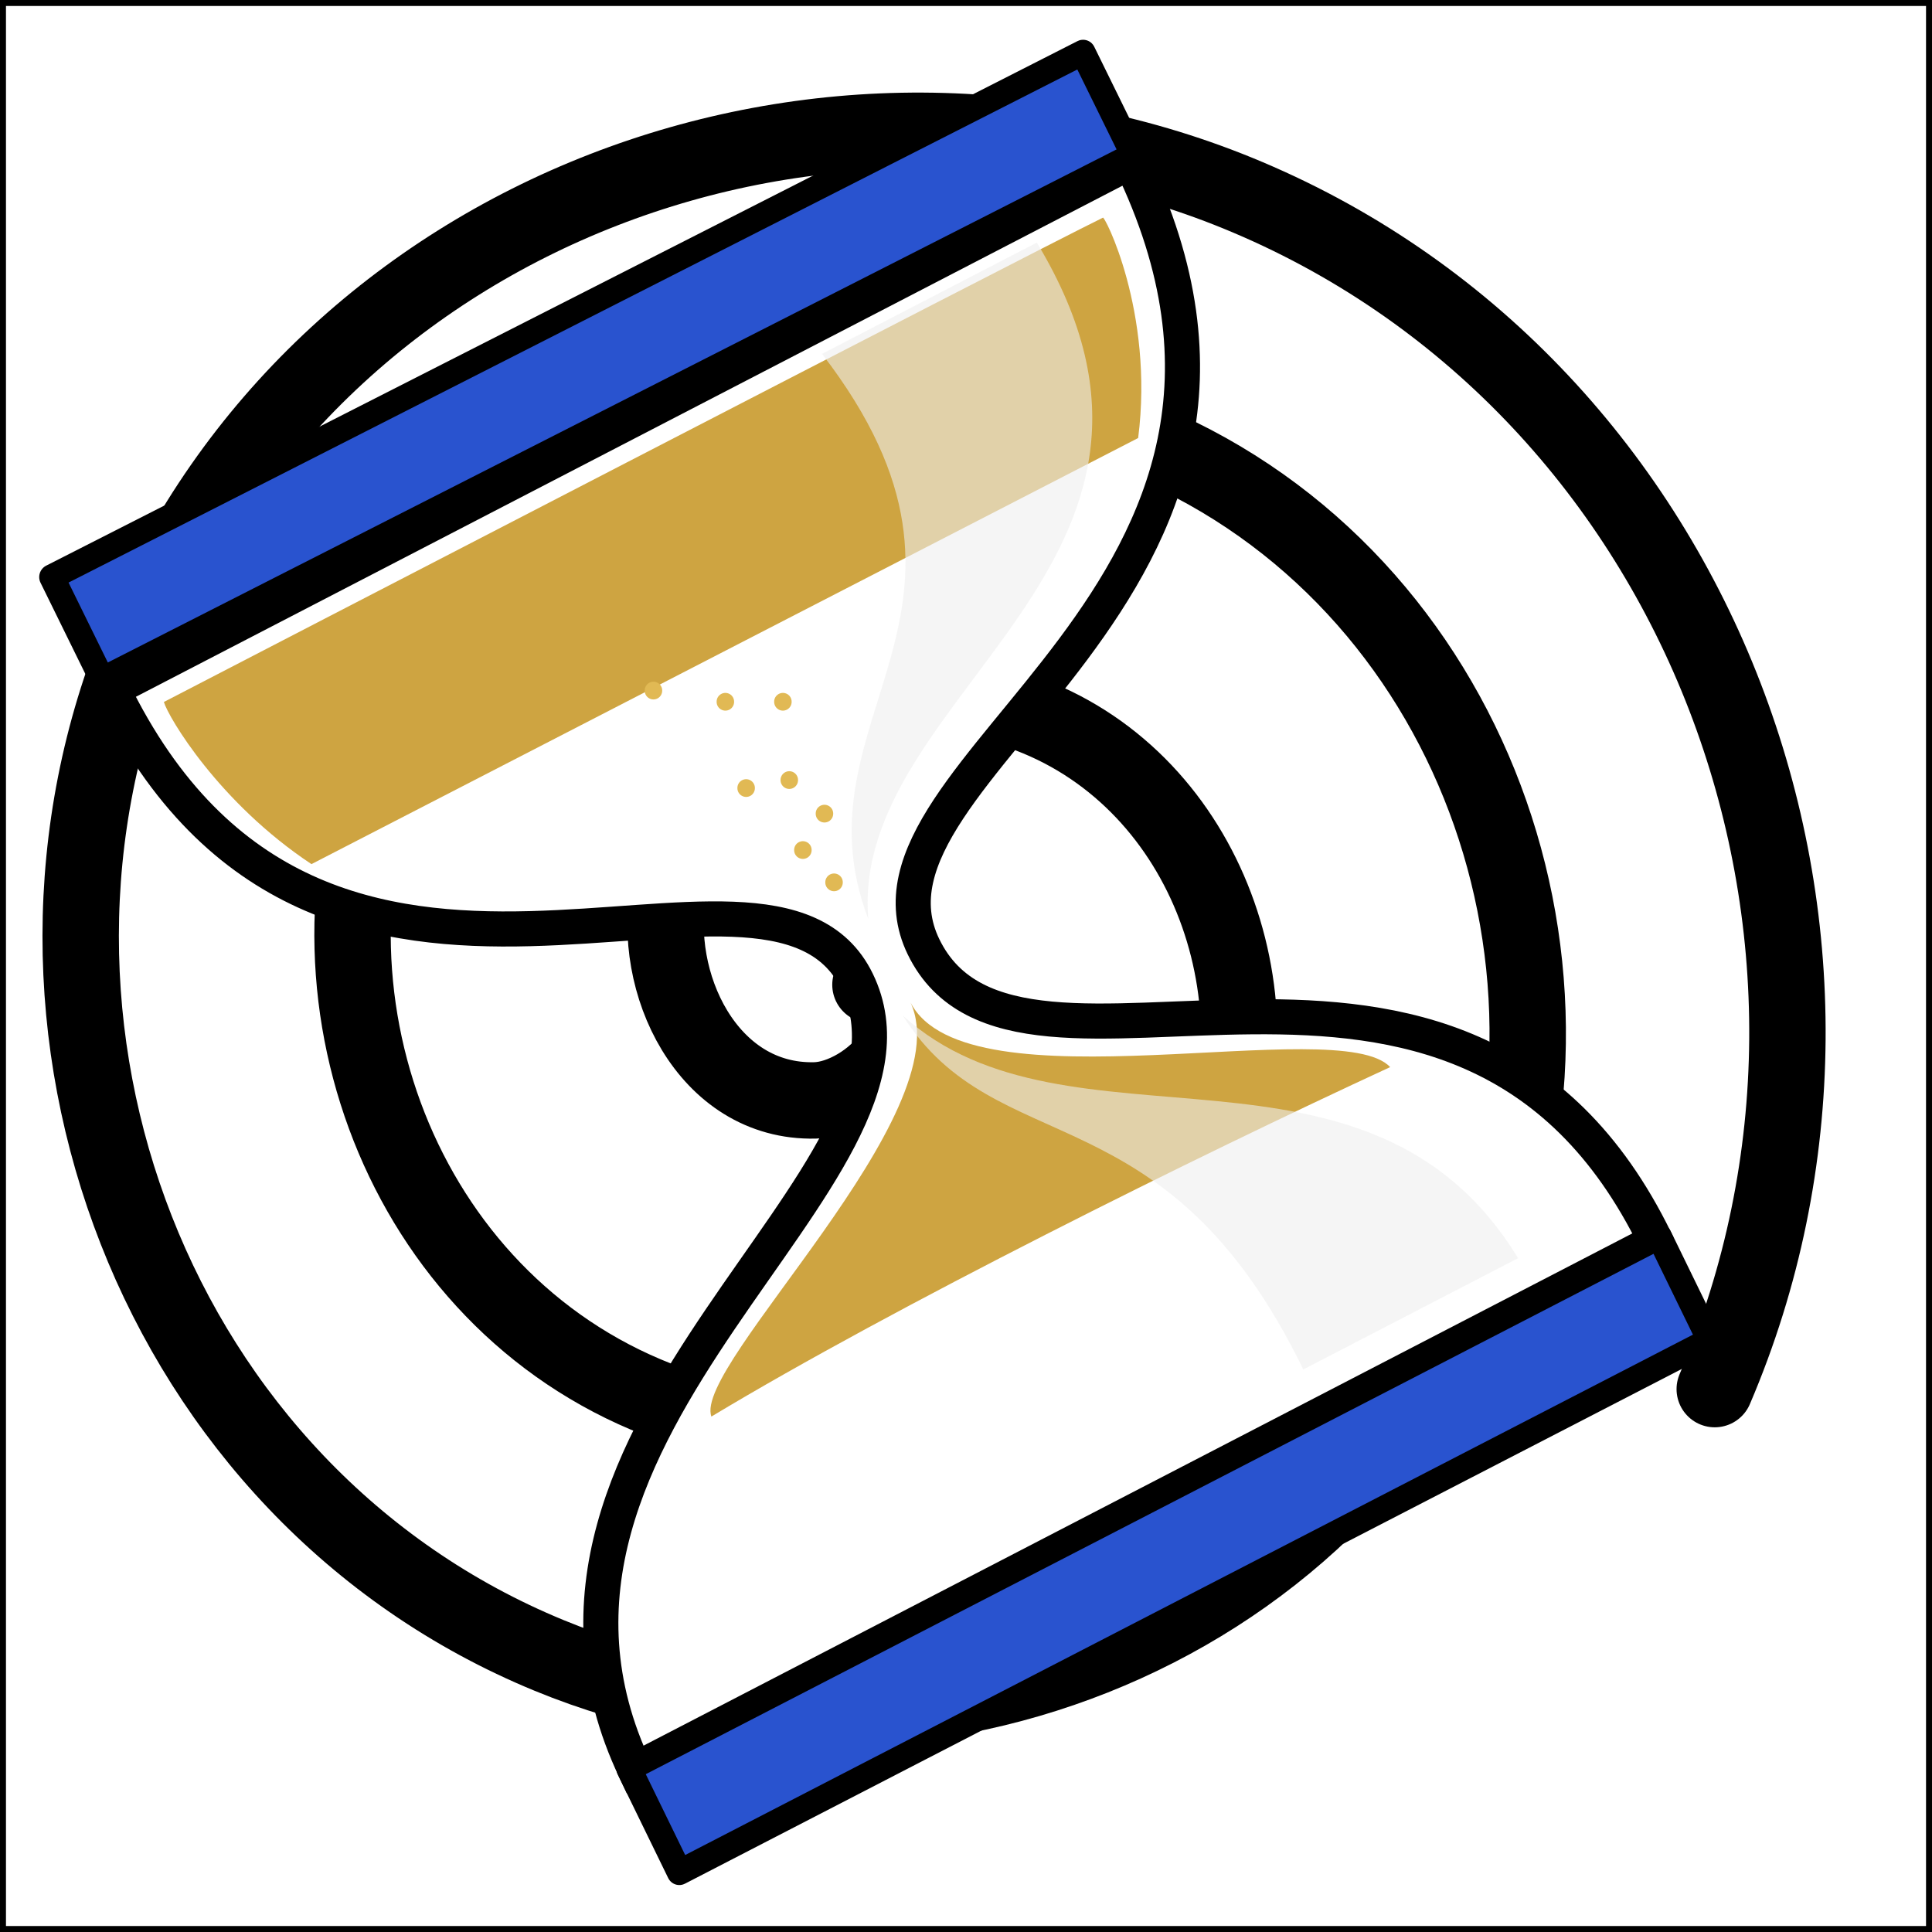
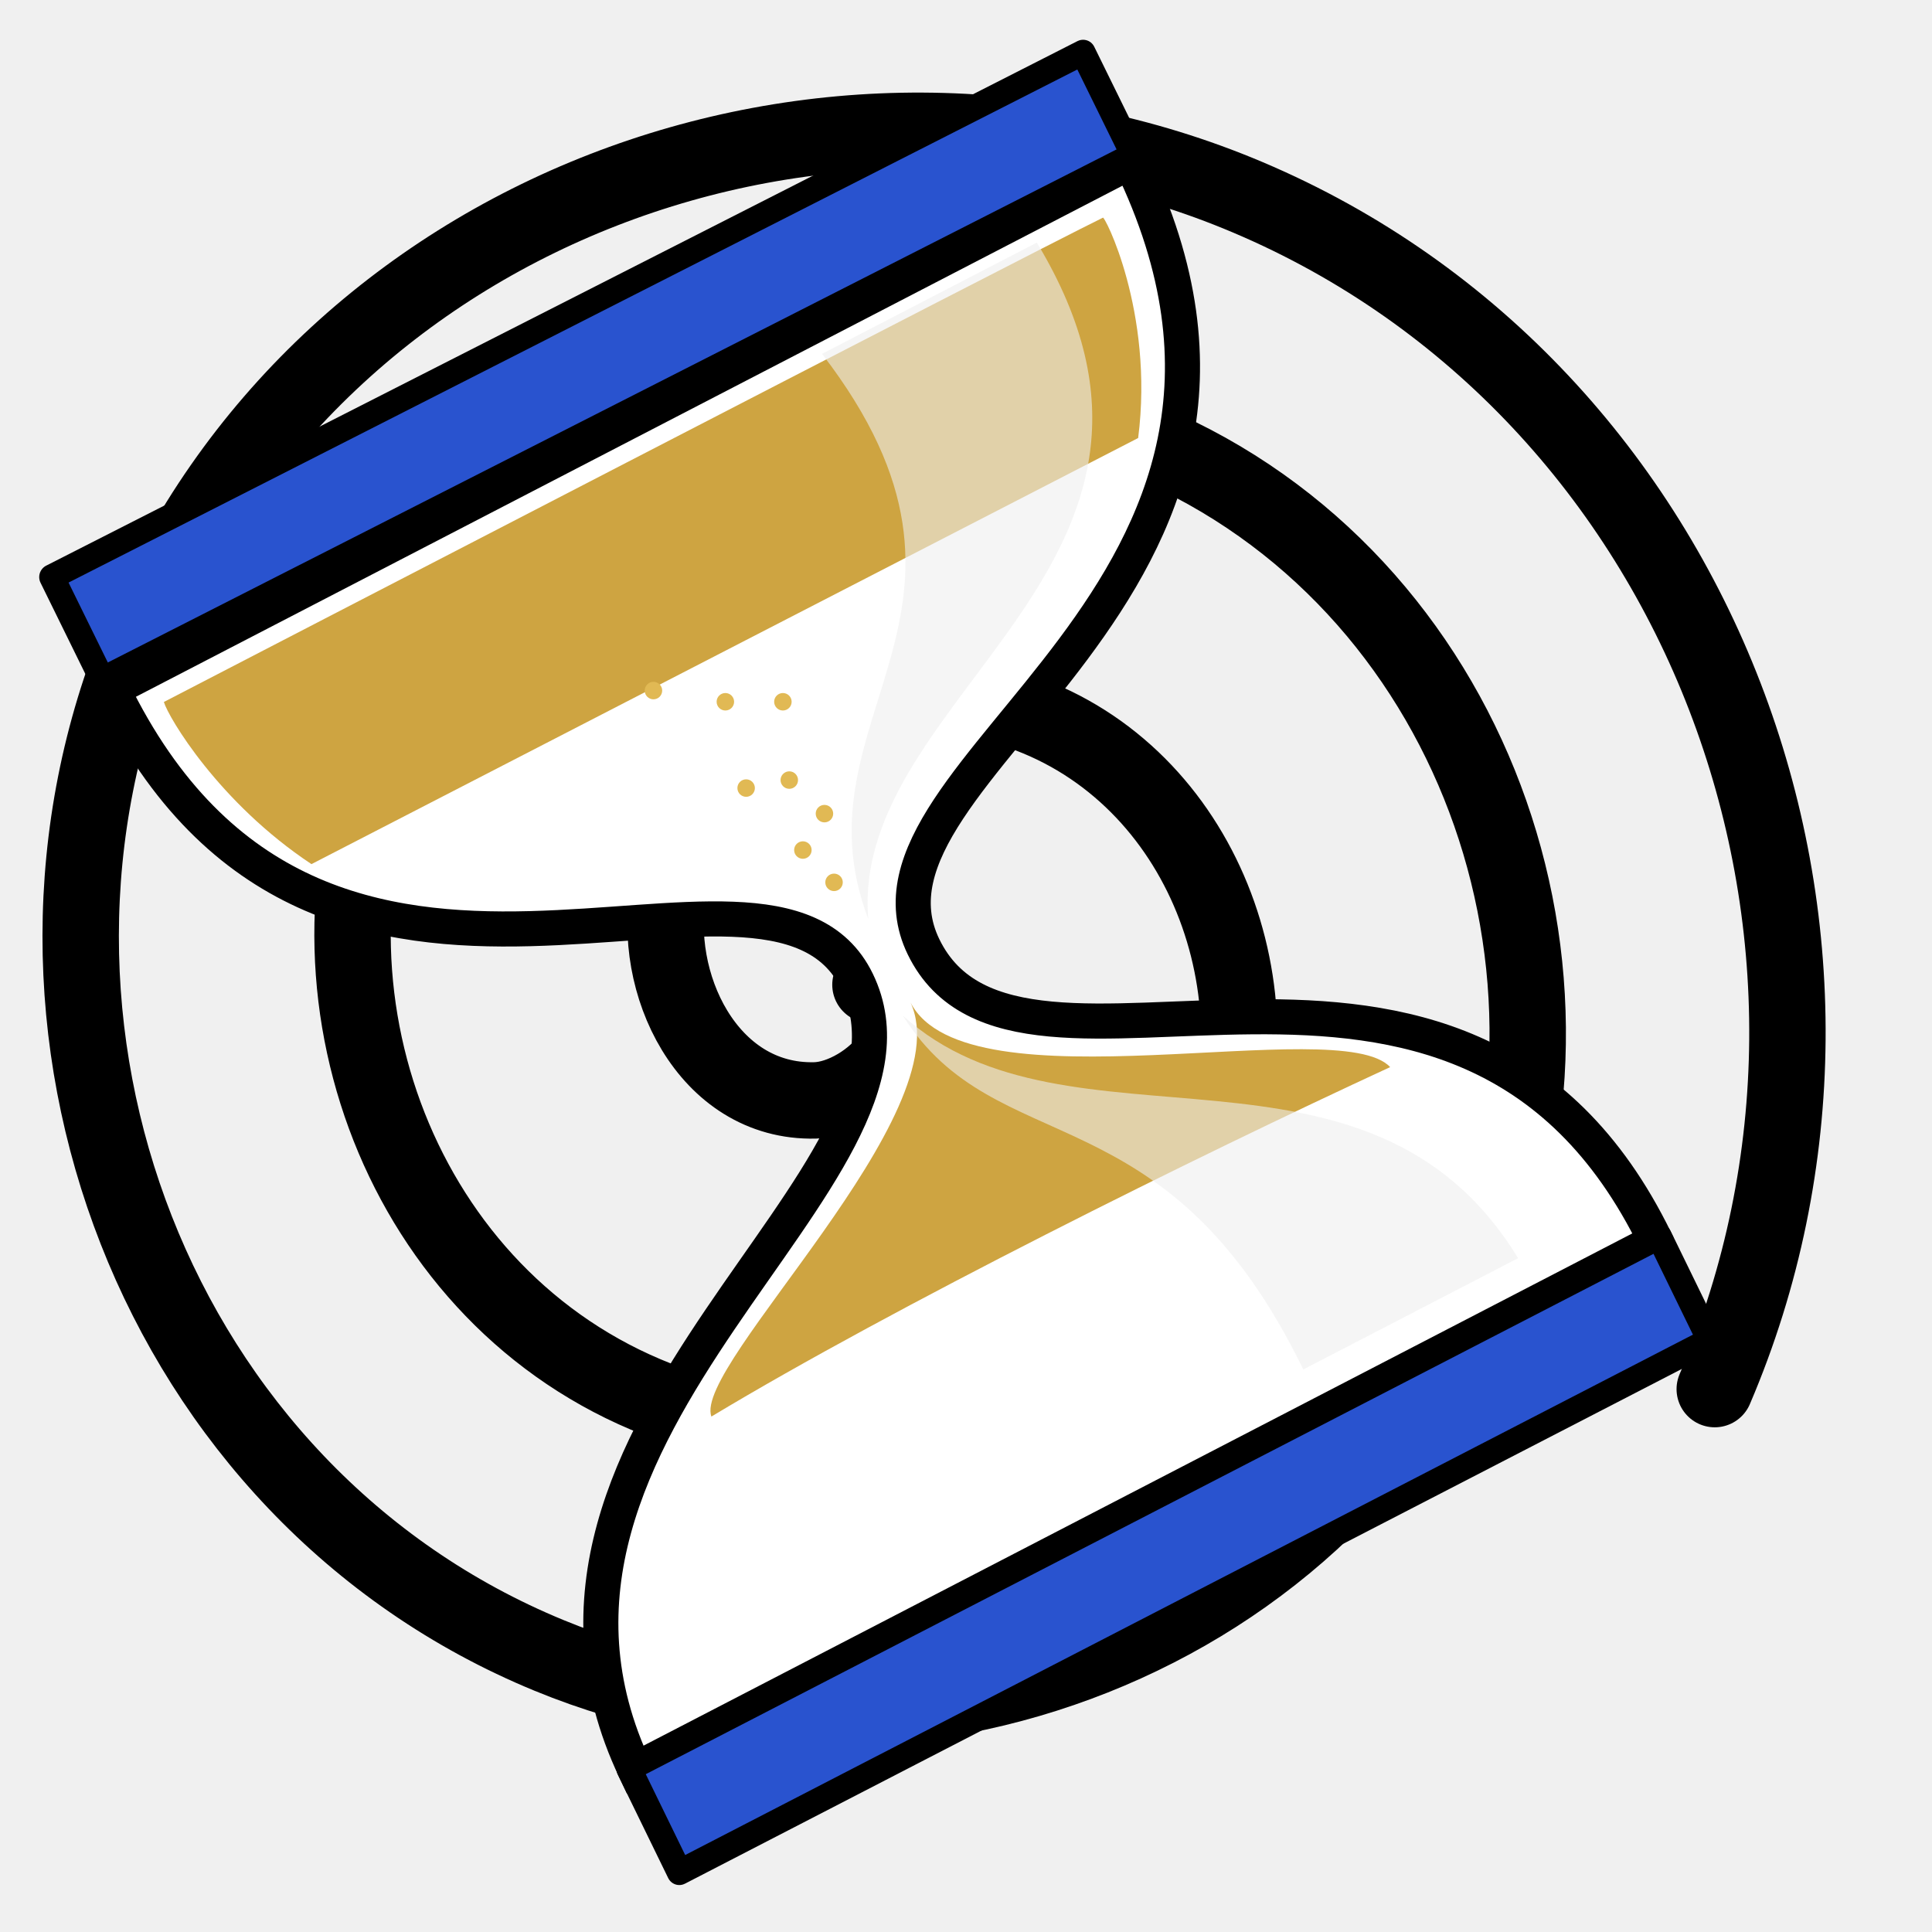
<svg xmlns="http://www.w3.org/2000/svg" xmlns:xlink="http://www.w3.org/1999/xlink" width="275" height="275" id="svg3915" version="1.1">
  <defs id="defs3917">
    <marker orient="auto" refY="0" refX="0" id="Arrow1Sstart" style="overflow:visible">
      <path id="path4226" d="M 0,0 5,-5 -12.5,0 5,5 0,0 z" style="fill-rule:evenodd;stroke:#000000;stroke-width:1pt;marker-start:none" transform="matrix(0.2,0,0,0.2,1.2,0)" />
    </marker>
    <marker orient="auto" refY="0" refX="0" id="Arrow1Lstart" style="overflow:visible">
      <path id="path4214" d="M 0,0 5,-5 -12.5,0 5,5 0,0 z" style="fill-rule:evenodd;stroke:#000000;stroke-width:1pt;marker-start:none" transform="matrix(0.8,0,0,0.8,10,0)" />
    </marker>
    <linearGradient id="linearGradient5994">
      <stop style="stop-color:#d6dad6;stop-opacity:1;" offset="0" id="stop5996" />
      <stop style="stop-color:#ffffff;stop-opacity:1;" offset="1" id="stop5998" />
    </linearGradient>
    <marker orient="auto" refY="0" refX="0" id="Arrow2Lend" style="overflow:visible">
      <path id="path4992" style="font-size:12px;fill-rule:evenodd;stroke-width:0.625;stroke-linejoin:round" d="M 8.719,4.034 -2.207,0.016 8.719,-4.002 c -1.745,2.372 -1.735,5.617 -6e-7,8.035 z" transform="matrix(-1.1,0,0,-1.1,-1.1,0)" />
    </marker>
    <marker orient="auto" refY="0" refX="0" id="Arrow1Lend" style="overflow:visible">
      <path id="path4974" d="M 0,0 5,-5 -12.5,0 5,5 0,0 z" style="fill-rule:evenodd;stroke:#000000;stroke-width:1pt;marker-start:none" transform="matrix(-0.8,0,0,-0.8,-10,0)" />
    </marker>
    <clipPath clipPathUnits="userSpaceOnUse" id="clipPath3001">
      <path d="M 0,0 0,783 585,783 585,0 0,0 z" id="path3003" />
    </clipPath>
    <clipPath clipPathUnits="userSpaceOnUse" id="clipPath3011">
      <path d="M 0,0 639,0 639,783 0,783 0,0 z" id="path3013" />
    </clipPath>
    <clipPath clipPathUnits="userSpaceOnUse" id="clipPath3021">
      <path d="m 27,0 0,783 612,0 L 639,0 27,0 z" id="path3023" />
    </clipPath>
    <clipPath clipPathUnits="userSpaceOnUse" id="clipPath3031">
      <path d="M 0,0 720,0 720,891 0,891 0,0 z" id="path3033" />
    </clipPath>
    <clipPath clipPathUnits="userSpaceOnUse" id="clipPath3043">
      <path d="m 45,846 630,0 0,-801 -630,0 0,801 z" id="path3045" />
    </clipPath>
    <clipPath clipPathUnits="userSpaceOnUse" id="clipPath3051">
      <path d="m 0,891.015 720,0 0,-891 -720,0 0,891 z" id="path3053" />
    </clipPath>
    <clipPath clipPathUnits="userSpaceOnUse" id="clipPath3061">
      <path d="m 60,446 549,0 0,-52 -549,0 0,52 z" clip-rule="evenodd" id="path3063" />
    </clipPath>
    <clipPath clipPathUnits="userSpaceOnUse" id="clipPath3073">
      <path d="m 583.002,411.929 -495.715,0 0,20.783 495.715,0 c 5.547,0 10.045,-4.653 10.045,-10.392 0,-5.739 -4.498,-10.391 -10.045,-10.391" clip-rule="evenodd" id="path3075" />
    </clipPath>
    <clipPath clipPathUnits="userSpaceOnUse" id="clipPath3085">
      <path d="m 583,411.929 -495.714,0 0,20.783 495.714,0 c 5.549,0 10.047,-4.653 10.047,-10.392 0,-5.739 -4.498,-10.391 -10.047,-10.391" clip-rule="evenodd" id="path3087" />
    </clipPath>
    <clipPath clipPathUnits="userSpaceOnUse" id="clipPath3093">
      <path d="m 583.002,411.929 -495.715,0 0,20.783 495.715,0 c 5.547,0 10.045,-4.653 10.045,-10.392 0,-5.739 -4.498,-10.391 -10.045,-10.391" clip-rule="evenodd" id="path3095" />
    </clipPath>
    <clipPath clipPathUnits="userSpaceOnUse" id="clipPath3113">
      <path d="m 45,846 630,0 0,-801 -630,0 0,801 z" id="path3115" />
    </clipPath>
    <clipPath clipPathUnits="userSpaceOnUse" id="clipPath3121">
      <path d="m 0,891.015 720,0 0,-891 -720,0 0,891 z" id="path3123" />
    </clipPath>
    <clipPath clipPathUnits="userSpaceOnUse" id="clipPath3131">
      <path d="m 58.62,815.78 550,0 0,-51.28 -550,0 0,51.28 z" clip-rule="evenodd" id="path3133" />
    </clipPath>
    <clipPath clipPathUnits="userSpaceOnUse" id="clipPath3143">
      <path d="m 582.612,782.41 -495.466,0 0,20.618 495.466,0 c 5.675,0 10.276,-4.615 10.276,-10.309 0,-5.694 -4.601,-10.309 -10.276,-10.309" clip-rule="evenodd" id="path3145" />
    </clipPath>
    <clipPath clipPathUnits="userSpaceOnUse" id="clipPath3155">
      <path d="m 582.775,782.41 -495.62,0 0,20.618 495.62,0 c 5.674,0 10.274,-4.615 10.274,-10.309 0,-5.694 -4.6,-10.309 -10.274,-10.309" clip-rule="evenodd" id="path3157" />
    </clipPath>
    <clipPath clipPathUnits="userSpaceOnUse" id="clipPath3163">
      <path d="m 582.612,782.41 -495.466,0 0,20.618 495.466,0 c 5.675,0 10.276,-4.615 10.276,-10.309 0,-5.694 -4.601,-10.309 -10.276,-10.309" clip-rule="evenodd" id="path3165" />
    </clipPath>
    <clipPath clipPathUnits="userSpaceOnUse" id="clipPath3259">
      <path d="m 45,846 630,0 0,-801 -630,0 0,801 z" id="path3261" />
    </clipPath>
    <clipPath clipPathUnits="userSpaceOnUse" id="clipPath3267">
      <path d="m 0,891.015 720,0 0,-891 -720,0 0,891 z" id="path3269" />
    </clipPath>
    <clipPath clipPathUnits="userSpaceOnUse" id="clipPath3867">
      <path d="m 428.19,268.89 107,0 0,-108.5 -107,0 0,108.5 z" clip-rule="evenodd" id="path3869" />
    </clipPath>
    <clipPath clipPathUnits="userSpaceOnUse" id="clipPath3875">
      <path d="m 45,846 630,0 0,-801 -630,0 0,801 z" id="path3877" />
    </clipPath>
    <clipPath clipPathUnits="userSpaceOnUse" id="clipPath3883">
      <path d="m 0,891.015 720,0 0,-891 -720,0 0,891 z" id="path3885" />
    </clipPath>
    <clipPath clipPathUnits="userSpaceOnUse" id="clipPath4031">
      <path d="m 229.19,268.89 107,0 0,-108.5 -107,0 0,108.5 z" clip-rule="evenodd" id="path4033" />
    </clipPath>
    <clipPath clipPathUnits="userSpaceOnUse" id="clipPath4039">
      <path d="m 45,846 630,0 0,-801 -630,0 0,801 z" id="path4041" />
    </clipPath>
    <clipPath clipPathUnits="userSpaceOnUse" id="clipPath4047">
      <path d="m 0,891.015 720,0 0,-891 -720,0 0,891 z" id="path4049" />
    </clipPath>
    <clipPath clipPathUnits="userSpaceOnUse" id="clipPath4195">
      <path d="m 428.19,383.89 107,0 0,-108.5 -107,0 0,108.5 z" clip-rule="evenodd" id="path4197" />
    </clipPath>
    <clipPath clipPathUnits="userSpaceOnUse" id="clipPath4203">
      <path d="m 45,846 630,0 0,-801 -630,0 0,801 z" id="path4205" />
    </clipPath>
    <clipPath clipPathUnits="userSpaceOnUse" id="clipPath4211">
      <path d="m 0,891.015 720,0 0,-891 -720,0 0,891 z" id="path4213" />
    </clipPath>
    <clipPath clipPathUnits="userSpaceOnUse" id="clipPath4361">
      <path d="m 229.19,383.89 107,0 0,-108.5 -107,0 0,108.5 z" clip-rule="evenodd" id="path4363" />
    </clipPath>
    <clipPath clipPathUnits="userSpaceOnUse" id="clipPath4369">
      <path d="m 45,846 630,0 0,-801 -630,0 0,801 z" id="path4371" />
    </clipPath>
    <clipPath clipPathUnits="userSpaceOnUse" id="clipPath4377">
      <path d="m 0,891.015 720,0 0,-891 -720,0 0,891 z" id="path4379" />
    </clipPath>
    <clipPath clipPathUnits="userSpaceOnUse" id="clipPath4525">
      <path d="m 428.19,697.89 107,0 0,-108.5 -107,0 0,108.5 z" clip-rule="evenodd" id="path4527" />
    </clipPath>
    <clipPath clipPathUnits="userSpaceOnUse" id="clipPath4533">
      <path d="m 45,846 630,0 0,-801 -630,0 0,801 z" id="path4535" />
    </clipPath>
    <clipPath clipPathUnits="userSpaceOnUse" id="clipPath4541">
      <path d="m 0,891.015 720,0 0,-891 -720,0 0,891 z" id="path4543" />
    </clipPath>
    <clipPath clipPathUnits="userSpaceOnUse" id="clipPath4689">
      <path d="m 229.19,697.89 107,0 0,-108.5 -107,0 0,108.5 z" clip-rule="evenodd" id="path4691" />
    </clipPath>
    <clipPath clipPathUnits="userSpaceOnUse" id="clipPath4697">
      <path d="m 45,846 630,0 0,-801 -630,0 0,801 z" id="path4699" />
    </clipPath>
    <clipPath clipPathUnits="userSpaceOnUse" id="clipPath4705">
      <path d="m 0,891.015 720,0 0,-891 -720,0 0,891 z" id="path4707" />
    </clipPath>
    <clipPath clipPathUnits="userSpaceOnUse" id="clipPath4853">
      <path d="m 45,846 630,0 0,-801 -630,0 0,801 z" id="path4855" />
    </clipPath>
    <clipPath clipPathUnits="userSpaceOnUse" id="clipPath4861">
      <path d="m 0,891.015 720,0 0,-891 -720,0 0,891 z" id="path4863" />
    </clipPath>
    <clipPath clipPathUnits="userSpaceOnUse" id="clipPath4889">
      <path d="m 86.5,365.24 105.5,0 0,-88.75 -105.5,0 0,88.75 z" clip-rule="evenodd" id="path4891" />
    </clipPath>
    <clipPath clipPathUnits="userSpaceOnUse" id="clipPath4897">
      <path d="m 45,846 630,0 0,-801 -630,0 0,801 z" id="path4899" />
    </clipPath>
    <clipPath clipPathUnits="userSpaceOnUse" id="clipPath4905">
      <path d="m 0,891.015 720,0 0,-891 -720,0 0,891 z" id="path4907" />
    </clipPath>
    <clipPath clipPathUnits="userSpaceOnUse" id="clipPath4917">
      <path d="m 86.5,402.79 105.5,0 0,-64.75 -105.5,0 0,64.75 z" clip-rule="evenodd" id="path4919" />
    </clipPath>
    <clipPath clipPathUnits="userSpaceOnUse" id="clipPath4925">
      <path d="m 45,846 630,0 0,-801 -630,0 0,801 z" id="path4927" />
    </clipPath>
    <clipPath clipPathUnits="userSpaceOnUse" id="clipPath4933">
      <path d="m 0,891.015 720,0 0,-891 -720,0 0,891 z" id="path4935" />
    </clipPath>
    <clipPath clipPathUnits="userSpaceOnUse" id="clipPath4945">
      <path d="m 45,846 630,0 0,-801 -630,0 0,801 z" id="path4947" />
    </clipPath>
    <clipPath clipPathUnits="userSpaceOnUse" id="clipPath4953">
      <path d="m 0,891.015 720,0 0,-891 -720,0 0,891 z" id="path4955" />
    </clipPath>
    <clipPath clipPathUnits="userSpaceOnUse" id="clipPath5005">
      <path d="m 0,0 1000,0 0,1000 L 0,1000 0,0 z" id="path5007" />
    </clipPath>
    <clipPath clipPathUnits="userSpaceOnUse" id="clipPath5013">
      <path d="m 363.544,9.914 c -1.714,-0.949 -15.714,-8.97 -15.771,-8.986 -0.545,-0.363 -1.258,0 -1.258,0.606 0,0.606 0.76,1.015 0.76,1.015 0,0 1.714,1.111 1.714,3.993 -0.037,2.388 -0.047,6.179 -0.047,8.481 -0.587,3.11 -1.85,3.534 -1.876,3.584 -0.582,0.576 -0.634,0.616 -0.173,1.222 0.461,0.606 1.641,-0.197 1.641,-0.197 0,0 14.057,-7.976 14.886,-8.476 0.309,-0.278 0.875,-0.601 0.126,-1.242 m -24.294,-5.724 c -1.845,0 -40.752,-0.01 -68.097,-0.01 -2.406,0 -3.176,3.18 -3.176,3.736 0,1.459 0.037,2.933 0.037,4.76 0,1.827 1.525,3.64 3.092,3.64 1.567,0 67.641,-0.005 68.254,-0.005 1.73,0 3.129,-1.807 3.129,-3.367 0,-1.938 0.011,-3.988 0.011,-5.063 0,-1.888 -1.405,-3.69 -3.25,-3.69 m -77.473,11.843 c -0.257,-0.833 -0.676,-9.334 0.047,-11.358 0.33,-0.939 1.174,-1.716 1.745,-2.529 0.32,-0.454 0.414,-0.818 -0.121,-1.247 -0.304,-0.323 -0.833,0.066 -0.833,0.066 0,0 -9.796,5.518 -15.808,8.925 -0.246,0.237 -0.293,0.631 -0.157,0.944 0.126,0.273 0.566,0.55 1.31,0.944 3.763,2.12 14.204,7.931 14.65,8.198 0.839,0.323 1.179,-0.293 1.179,-0.293 0,0 0.257,-0.318 -0.356,-1.02 -0.44,-0.212 -1.578,-1.524 -1.656,-2.63" clip-rule="evenodd" id="path5015" />
    </clipPath>
    <linearGradient xlink:href="#rect1511_1_" gradientTransform="matrix(29.4937,0,0,-4.0625,9368.054,2251.383)" gradientUnits="userSpaceOnUse" id="rect1512_1_" x1="-317.259" x2="-316.716" y1="542.41" y2="542.41">
      <stop offset="0" style="stop-color:#A7873D" id="stop17" />
      <stop offset="1" style="stop-color:#663624" id="stop19" />
    </linearGradient>
    <linearGradient gradientTransform="matrix(29.4937,0,0,-4.0625,9368.054,2205.97)" gradientUnits="userSpaceOnUse" id="rect1511_1_" x1="-317.258" x2="-316.715" y1="542.412" y2="542.412">
      <stop offset="0" style="stop-color:#18cc1c;stop-opacity:1;" id="stop11" />
      <stop offset="1" style="stop-color:#20701a;stop-opacity:1;" id="stop13" />
    </linearGradient>
    <linearGradient xlink:href="#rect1511_1_-0" gradientTransform="matrix(29.4937,0,0,-4.0625,9368.054,2251.383)" gradientUnits="userSpaceOnUse" id="rect1512_1_-6" x1="-317.259" x2="-316.716" y1="542.41" y2="542.41">
      <stop offset="0" style="stop-color:#A7873D" id="stop17-9" />
      <stop offset="1" style="stop-color:#663624" id="stop19-2" />
    </linearGradient>
    <linearGradient gradientTransform="matrix(29.4937,0,0,-4.0625,9368.054,2205.97)" gradientUnits="userSpaceOnUse" id="rect1511_1_-0" x1="-317.258" x2="-316.715" y1="542.412" y2="542.412">
      <stop offset="0" style="stop-color:#18a9ff;stop-opacity:1;" id="stop11-7" />
      <stop offset="1" style="stop-color:#2032a6;stop-opacity:1;" id="stop13-2" />
    </linearGradient>
    <linearGradient gradientTransform="matrix(4.284201,0,0,4.284201,-211.9551,-277.7878)" gradientUnits="userSpaceOnUse" y2="113.379" x2="172.25" y1="107.648" x1="35.031" id="linearGradient2618" xlink:href="#linearGradient2595" />
    <radialGradient gradientUnits="userSpaceOnUse" gradientTransform="matrix(4.756774,1.635496,-0.9409773,2.7369,-67.71141,-595.7993)" r="186.907" fy="250.501" fx="92.779" cy="250.501" cx="92.779" id="radialGradient2601" xlink:href="#linearGradient2595" />
    <linearGradient id="linearGradient5594">
      <stop style="stop-color:#b2d2e3;stop-opacity:1;" offset="0" id="stop5596" />
      <stop id="stop5602" offset="0.5" style="stop-color:#5a9fc3;stop-opacity:0.498;" />
      <stop style="stop-color:#5a9fc3;stop-opacity:0;" offset="1" id="stop5598" />
    </linearGradient>
    <radialGradient gradientUnits="userSpaceOnUse" gradientTransform="matrix(1.169684,0.3090942,-0.1720308,0.6510061,159.6627,323.8802)" r="225.933" fy="554.967" fx="-212.733" cy="554.967" cx="-212.733" id="radialGradient3111" xlink:href="#linearGradient3105" />
    <linearGradient id="linearGradient3105">
      <stop id="stop3107" offset="0" style="stop-color:#ffffff;stop-opacity:1;" />
      <stop id="stop3109" offset="1" style="stop-color:#ffffff;stop-opacity:0;" />
    </linearGradient>
    <linearGradient id="linearGradient2595">
      <stop id="stop2597" offset="0" style="stop-color:#ffffff;stop-opacity:1;" />
      <stop id="stop2599" offset="1" style="stop-color:#ffffff;stop-opacity:0;" />
    </linearGradient>
    <linearGradient xlink:href="#linearGradient2595" id="linearGradient6632" gradientUnits="userSpaceOnUse" gradientTransform="matrix(0.8028061,0,0,0.8028061,417.5134,251.278)" x1="35.031" y1="107.648" x2="172.25" y2="113.379" />
    <radialGradient gradientUnits="userSpaceOnUse" gradientTransform="matrix(4.756774,1.635496,-0.9409773,2.7369,-67.71141,-595.7993)" r="186.907" fy="250.501" fx="92.779" cy="250.501" cx="92.779" id="radialGradient2601-9" xlink:href="#linearGradient2595-5" />
    <linearGradient id="linearGradient2595-5">
      <stop id="stop2597-8" offset="0" style="stop-color:#ffffff;stop-opacity:1;" />
      <stop id="stop2599-8" offset="1" style="stop-color:#ffffff;stop-opacity:0;" />
    </linearGradient>
    <linearGradient xlink:href="#linearGradient2595-5" id="linearGradient6632-5" gradientUnits="userSpaceOnUse" gradientTransform="matrix(0.8028061,0,0,0.8028061,417.5134,251.278)" x1="35.031" y1="107.648" x2="172.25" y2="113.379" />
    <linearGradient y2="113.379" x2="172.25" y1="107.648" x1="35.031" gradientTransform="matrix(0.8028061,0,0,0.8028061,417.5134,251.278)" gradientUnits="userSpaceOnUse" id="linearGradient6684" xlink:href="#linearGradient2595-5" />
    <radialGradient gradientUnits="userSpaceOnUse" gradientTransform="matrix(4.756774,1.635496,-0.9409773,2.7369,-67.71141,-595.7993)" r="186.907" fy="250.501" fx="92.779" cy="250.501" cx="92.779" id="radialGradient2601-4" xlink:href="#linearGradient2595-6" />
    <linearGradient id="linearGradient2595-6">
      <stop id="stop2597-81" offset="0" style="stop-color:#ffffff;stop-opacity:1;" />
      <stop id="stop2599-85" offset="1" style="stop-color:#ffffff;stop-opacity:0;" />
    </linearGradient>
    <linearGradient xlink:href="#linearGradient2595-6" id="linearGradient6632-0" gradientUnits="userSpaceOnUse" gradientTransform="matrix(0.8028061,0,0,0.8028061,417.5134,251.278)" x1="35.031" y1="107.648" x2="172.25" y2="113.379" />
    <linearGradient y2="113.379" x2="172.25" y1="107.648" x1="35.031" gradientTransform="matrix(0.8028061,0,0,0.8028061,417.5134,251.278)" gradientUnits="userSpaceOnUse" id="linearGradient6684-7" xlink:href="#linearGradient2595-6" />
    <radialGradient gradientUnits="userSpaceOnUse" gradientTransform="matrix(4.756774,1.635496,-0.9409773,2.7369,-67.71141,-595.7993)" r="186.907" fy="250.501" fx="92.779" cy="250.501" cx="92.779" id="radialGradient2601-0" xlink:href="#linearGradient2595-2" />
    <linearGradient id="linearGradient2595-2">
      <stop id="stop2597-2" offset="0" style="stop-color:#ffffff;stop-opacity:1;" />
      <stop id="stop2599-4" offset="1" style="stop-color:#ffffff;stop-opacity:0;" />
    </linearGradient>
    <linearGradient xlink:href="#linearGradient2595-2" id="linearGradient6632-6" gradientUnits="userSpaceOnUse" gradientTransform="matrix(0.8028061,0,0,0.8028061,417.5134,251.278)" x1="35.031" y1="107.648" x2="172.25" y2="113.379" />
    <linearGradient y2="113.379" x2="172.25" y1="107.648" x1="35.031" gradientTransform="matrix(0.8028061,0,0,0.8028061,417.5134,251.278)" gradientUnits="userSpaceOnUse" id="linearGradient6684-2" xlink:href="#linearGradient2595-2" />
    <radialGradient xlink:href="#linearGradient2595" id="radialGradient6809" gradientUnits="userSpaceOnUse" gradientTransform="matrix(4.756774,1.635496,-0.9409773,2.7369,-67.71141,-595.7993)" cx="92.779" cy="250.501" fx="92.779" fy="250.501" r="186.907" />
    <linearGradient xlink:href="#linearGradient2595" id="linearGradient6811" gradientUnits="userSpaceOnUse" gradientTransform="matrix(0.8028061,0,0,0.8028061,417.5134,251.278)" x1="35.031" y1="107.648" x2="172.25" y2="113.379" />
    <linearGradient gradientTransform="matrix(29.4937,0,0,-4.0625,9368.054,2205.97)" gradientUnits="userSpaceOnUse" id="rect1511_1_-0-1" x1="-317.258" x2="-316.715" y1="542.412" y2="542.412">
      <stop offset="0" style="stop-color:#18a9ff;stop-opacity:1;" id="stop11-7-0" />
      <stop offset="1" style="stop-color:#2032a6;stop-opacity:1;" id="stop13-2-7" />
    </linearGradient>
    <linearGradient xlink:href="#rect1511_1_-0-1" id="linearGradient6480-1" gradientUnits="userSpaceOnUse" gradientTransform="matrix(109.471,0,0,-10.70103,34573.927,5440.32)" x1="-317.258" y1="542.412" x2="-316.715" y2="542.412" />
    <linearGradient gradientTransform="matrix(29.4937,0,0,-4.0625,9368.054,2205.97)" gradientUnits="userSpaceOnUse" id="linearGradient3328" x1="-317.258" x2="-316.715" y1="542.412" y2="542.412">
      <stop offset="0" style="stop-color:#18a9ff;stop-opacity:1;" id="stop3330" />
      <stop offset="1" style="stop-color:#2032a6;stop-opacity:1;" id="stop3332" />
    </linearGradient>
    <linearGradient xlink:href="#linearGradient6429-2" id="linearGradient3385-6" gradientUnits="userSpaceOnUse" x1="262.572" y1="434.478" x2="418.761" y2="434.478" />
    <linearGradient id="linearGradient6429-2">
      <stop style="stop-color:#0000ff;stop-opacity:1;" offset="0" id="stop6431-9" />
      <stop style="stop-color:#0000ff;stop-opacity:0;" offset="1" id="stop6433-0" />
    </linearGradient>
    <linearGradient xlink:href="#rect1511_1_-0" id="linearGradient5829" x1="95.859" y1="383.739" x2="287.743" y2="383.739" gradientUnits="userSpaceOnUse" />
    <marker orient="auto" refY="0" refX="0" id="Arrow1SstartR" style="overflow:visible">
      <path id="path6405" d="M 0,0 5,-5 -12.5,0 5,5 0,0 z" style="fill:url(#linearGradient5829);fill-rule:evenodd;stroke:url(#linearGradient5829);stroke-width:1pt;marker-start:none" transform="matrix(0.2,0,0,0.2,1.2,0)" />
    </marker>
    <linearGradient y2="542.412" x2="-316.715" y1="542.412" x1="-317.258" gradientTransform="matrix(109.471,0,0,-10.70103,34573.83,5320.278)" gradientUnits="userSpaceOnUse" id="linearGradient6922" xlink:href="#rect1511_1_-0-1" />
    <linearGradient y2="542.412" x2="-316.715" y1="542.412" x1="-317.258" gradientTransform="matrix(109.471,0,0,-10.70103,34573.927,5440.32)" gradientUnits="userSpaceOnUse" id="linearGradient6924" xlink:href="#rect1511_1_-0-1" />
    <linearGradient y2="349.407" x2="276.635" y1="383.739" x1="95.859" gradientUnits="userSpaceOnUse" id="linearGradient6926" xlink:href="#linearGradient3328" />
    <marker orient="auto" refY="0" refX="0" id="Arrow1SstartRN" style="overflow:visible">
      <path id="path7129" d="M 0,0 5,-5 -12.5,0 5,5 0,0 z" style="fill:url(#linearGradient6926);fill-rule:evenodd;stroke:url(#linearGradient6926);stroke-width:1pt;marker-start:none" transform="matrix(0.2,0,0,0.2,1.2,0)" />
    </marker>
  </defs>
  <g id="layer1" transform="translate(-38.01496,-273.3164)">
    <g transform="matrix(1.940185,0,0,1.991539,522.1913,61.87422)" id="g2668" style="overflow:visible" />
-     <rect style="fill:#ffffff;fill-opacity:1;stroke:#000000;stroke-width:0.85;stroke-linecap:round;stroke-miterlimit:4;stroke-opacity:1;stroke-dasharray:none;stroke-dashoffset:0" id="rect7651" width="274.15" height="274.15" x="38.44" y="273.741" />
    <path style="fill:none;stroke:#000000;stroke-width:11.6;stroke-linecap:round;stroke-linejoin:miter;stroke-miterlimit:4;stroke-opacity:1;stroke-dasharray:none;marker-end:none" id="path5819" d="m 152.473,397.039 c 11.462,5.489 -0.165,17.359 -8.41,17.56 -16.408,0.401 -24.993,-18.052 -22.164,-32.203 4.538,-22.701 29.835,-33.648 50.827,-27.646 28.586,8.173 41.982,40.617 32.979,67.783 -11.338,34.214 -50.744,49.994 -83.71,38.142 -39.637,-14.251 -57.731,-60.397 -43.152,-98.899 16.998,-44.89 69.683,-65.236 113.52,-48.03 50,19.625 72.542,78.672 52.792,127.681 -22.158,54.986 -87.413,79.676 -141.458,57.453 C 43.834,474.264 17.041,402.938 41.676,343.975 68.686,279.328 145.962,250.469 209.741,277.463 c 69.345,29.35 100.233,112.468 70.928,180.972" transform="matrix(0.9374451,0,0,0.9374451,18.97963,41.28339)" />
    <path style="fill:#ffffff;fill-opacity:1;stroke:#000000;stroke-width:4.995" id="path1508-0-0" d="M 273.698,449.961 C 245.888,392.749 183.047,436.017 169.472,408.088 156.989,382.407 228.946,358.051 198.947,296.335 L 54.016,371.416 c 29.892,61.496 93.324,15.538 105.983,41.58 13.476,27.723 -54.856,63.122 -31.588,112.231 l 145.287,-75.265 0,0 z" />
    <path style="fill:#cea441;fill-opacity:1" id="path1509-7-5" d="m 194.984,304.311 c -10.989,5.384 -125.151,64.525 -133.644,68.925 0.629,2.161 7.815,14.331 21.008,23.079 7.815,-4.049 117.672,-60.651 117.672,-60.651 2.301,-18.019 -4.943,-32.028 -5.036,-31.354 z" />
    <path style="fill:#cea441;fill-opacity:1" id="path1510-0-2" d="m 235.888,425.208 c -27.788,12.834 -70.62,34.093 -96.613,49.741 -2.706,-7.327 35.632,-43.08 28.349,-58.93 7.961,15.499 61.071,1.39 68.263,9.189 z" />
    <rect style="fill:#2953cf;fill-opacity:1;stroke:#000000;stroke-width:3.611;stroke-linejoin:round;stroke-miterlimit:4;stroke-dasharray:none" y="-541.598" x="-49.507" width="165.049" id="rect1511-4-0" height="16.41" transform="matrix(-0.8885344,0.4588099,-0.4383207,-0.8988186,0,0)" />
    <path style="opacity:0.6;fill:#efefef;fill-opacity:1" id="path1513-8-4" enable-background="new    " d="m 254.101,452.407 -30.577,15.84 c -19.553,-40.227 -43.668,-29.213 -57.022,-50.398 23.518,21.401 66.285,-0.418 87.599,34.558 z" />
    <path style="opacity:0.6;fill:#efefef;fill-opacity:1" id="path1514-5-2" enable-background="new    " d="m 185.597,307.843 -30.577,15.84 c 28.364,36.842 -4.45,51.469 6.58,80.435 -2.564,-32.256 51.674,-50.446 23.997,-96.276 z" />
    <rect style="fill:#2953cf;fill-opacity:1;stroke:#000000;stroke-width:3.591;stroke-linejoin:round;stroke-miterlimit:4;stroke-dasharray:none" y="-353.687" x="-48.672" width="164.683" id="rect3161-8-6" height="16.264" transform="matrix(-0.891332,0.4533512,-0.4409469,-0.8975332,0,0)" />
-     <path style="fill:#e1b954;fill-opacity:1;stroke:none" id="path4171" d="m -13.311,379.151 a 4.841,4.841 0 1 1 -9.681,0 4.841,4.841 0 1 1 9.681,0 z" transform="matrix(0.2570372,0,0,0.2570372,156.9626,296.8559)" />
-     <path style="fill:#e1b954;fill-opacity:1;stroke:none" id="path4171-4" d="m -13.311,379.151 a 4.841,4.841 0 1 1 -9.681,0 4.841,4.841 0 1 1 9.681,0 z" transform="matrix(0.2570372,0,0,0.2570372,161.3972,301.4545)" />
-     <path style="fill:#e1b954;fill-opacity:1;stroke:none" id="path4171-8" d="m -13.311,379.151 a 4.841,4.841 0 1 1 -9.681,0 4.841,4.841 0 1 1 9.681,0 z" transform="matrix(0.2570372,0,0,0.2570372,160.0324,291.673)" />
-     <path style="fill:#e1b954;fill-opacity:1;stroke:none" id="path4171-1" d="m -13.311,379.151 a 4.841,4.841 0 1 1 -9.681,0 4.841,4.841 0 1 1 9.681,0 z" transform="matrix(0.2570372,0,0,0.2570372,148.886,288.0334)" />
-     <path style="fill:#e1b954;fill-opacity:1;stroke:none" id="path4171-7" d="m -13.311,379.151 a 4.841,4.841 0 1 1 -9.681,0 4.841,4.841 0 1 1 9.681,0 z" transform="matrix(0.2570372,0,0,0.2570372,155.0279,286.896)" />
-     <path style="fill:#e1b954;fill-opacity:1;stroke:none" id="path4171-0" d="m -13.311,379.151 a 4.841,4.841 0 1 1 -9.681,0 4.841,4.841 0 1 1 9.681,0 z" transform="matrix(0.2570372,0,0,0.2570372,145.9288,275.7497)" />
-     <path style="fill:#e1b954;fill-opacity:1;stroke:none" id="path4171-75" d="m -13.311,379.151 a 4.841,4.841 0 1 1 -9.681,0 4.841,4.841 0 1 1 9.681,0 z" transform="matrix(0.2570372,0,0,0.2570372,154.118,275.7497)" />
-     <path style="fill:#e1b954;fill-opacity:1;stroke:none" id="path4171-9" d="m -13.311,379.151 a 4.841,4.841 0 1 1 -9.681,0 4.841,4.841 0 1 1 9.681,0 z" transform="matrix(0.2570372,0,0,0.2570372,135.6923,274.1573)" />
+     <path style="fill:#e1b954;fill-opacity:1;stroke:none" id="path4171" d="m -13.311,379.151 c 0,2.673 -2.167,4.841 -4.841,4.841 -2.673,0 -4.841,-2.167 -4.841,-4.841 0,-2.673 2.167,-4.841 4.841,-4.841 2.673,0 4.841,2.167 4.841,4.841 z" transform="matrix(0.2570372,0,0,0.2570372,156.9626,296.8559)" />
+     <path style="fill:#e1b954;fill-opacity:1;stroke:none" id="path4171-4" d="m -13.311,379.151 c 0,2.673 -2.167,4.841 -4.841,4.841 -2.673,0 -4.841,-2.167 -4.841,-4.841 0,-2.673 2.167,-4.841 4.841,-4.841 2.673,0 4.841,2.167 4.841,4.841 z" transform="matrix(0.2570372,0,0,0.2570372,161.3972,301.4545)" />
+     <path style="fill:#e1b954;fill-opacity:1;stroke:none" id="path4171-8" d="m -13.311,379.151 c 0,2.673 -2.167,4.841 -4.841,4.841 -2.673,0 -4.841,-2.167 -4.841,-4.841 0,-2.673 2.167,-4.841 4.841,-4.841 2.673,0 4.841,2.167 4.841,4.841 z" transform="matrix(0.2570372,0,0,0.2570372,160.0324,291.673)" />
+     <path style="fill:#e1b954;fill-opacity:1;stroke:none" id="path4171-1" d="m -13.311,379.151 c 0,2.673 -2.167,4.841 -4.841,4.841 -2.673,0 -4.841,-2.167 -4.841,-4.841 0,-2.673 2.167,-4.841 4.841,-4.841 2.673,0 4.841,2.167 4.841,4.841 z" transform="matrix(0.2570372,0,0,0.2570372,148.886,288.0334)" />
+     <path style="fill:#e1b954;fill-opacity:1;stroke:none" id="path4171-7" d="m -13.311,379.151 c 0,2.673 -2.167,4.841 -4.841,4.841 -2.673,0 -4.841,-2.167 -4.841,-4.841 0,-2.673 2.167,-4.841 4.841,-4.841 2.673,0 4.841,2.167 4.841,4.841 z" transform="matrix(0.2570372,0,0,0.2570372,155.0279,286.896)" />
+     <path style="fill:#e1b954;fill-opacity:1;stroke:none" id="path4171-0" d="m -13.311,379.151 c 0,2.673 -2.167,4.841 -4.841,4.841 -2.673,0 -4.841,-2.167 -4.841,-4.841 0,-2.673 2.167,-4.841 4.841,-4.841 2.673,0 4.841,2.167 4.841,4.841 z" transform="matrix(0.2570372,0,0,0.2570372,145.9288,275.7497)" />
+     <path style="fill:#e1b954;fill-opacity:1;stroke:none" id="path4171-75" d="m -13.311,379.151 c 0,2.673 -2.167,4.841 -4.841,4.841 -2.673,0 -4.841,-2.167 -4.841,-4.841 0,-2.673 2.167,-4.841 4.841,-4.841 2.673,0 4.841,2.167 4.841,4.841 z" transform="matrix(0.2570372,0,0,0.2570372,154.118,275.7497)" />
+     <path style="fill:#e1b954;fill-opacity:1;stroke:none" id="path4171-9" d="m -13.311,379.151 c 0,2.673 -2.167,4.841 -4.841,4.841 -2.673,0 -4.841,-2.167 -4.841,-4.841 0,-2.673 2.167,-4.841 4.841,-4.841 2.673,0 4.841,2.167 4.841,4.841 z" transform="matrix(0.2570372,0,0,0.2570372,135.6923,274.1573)" />
  </g>
</svg>
